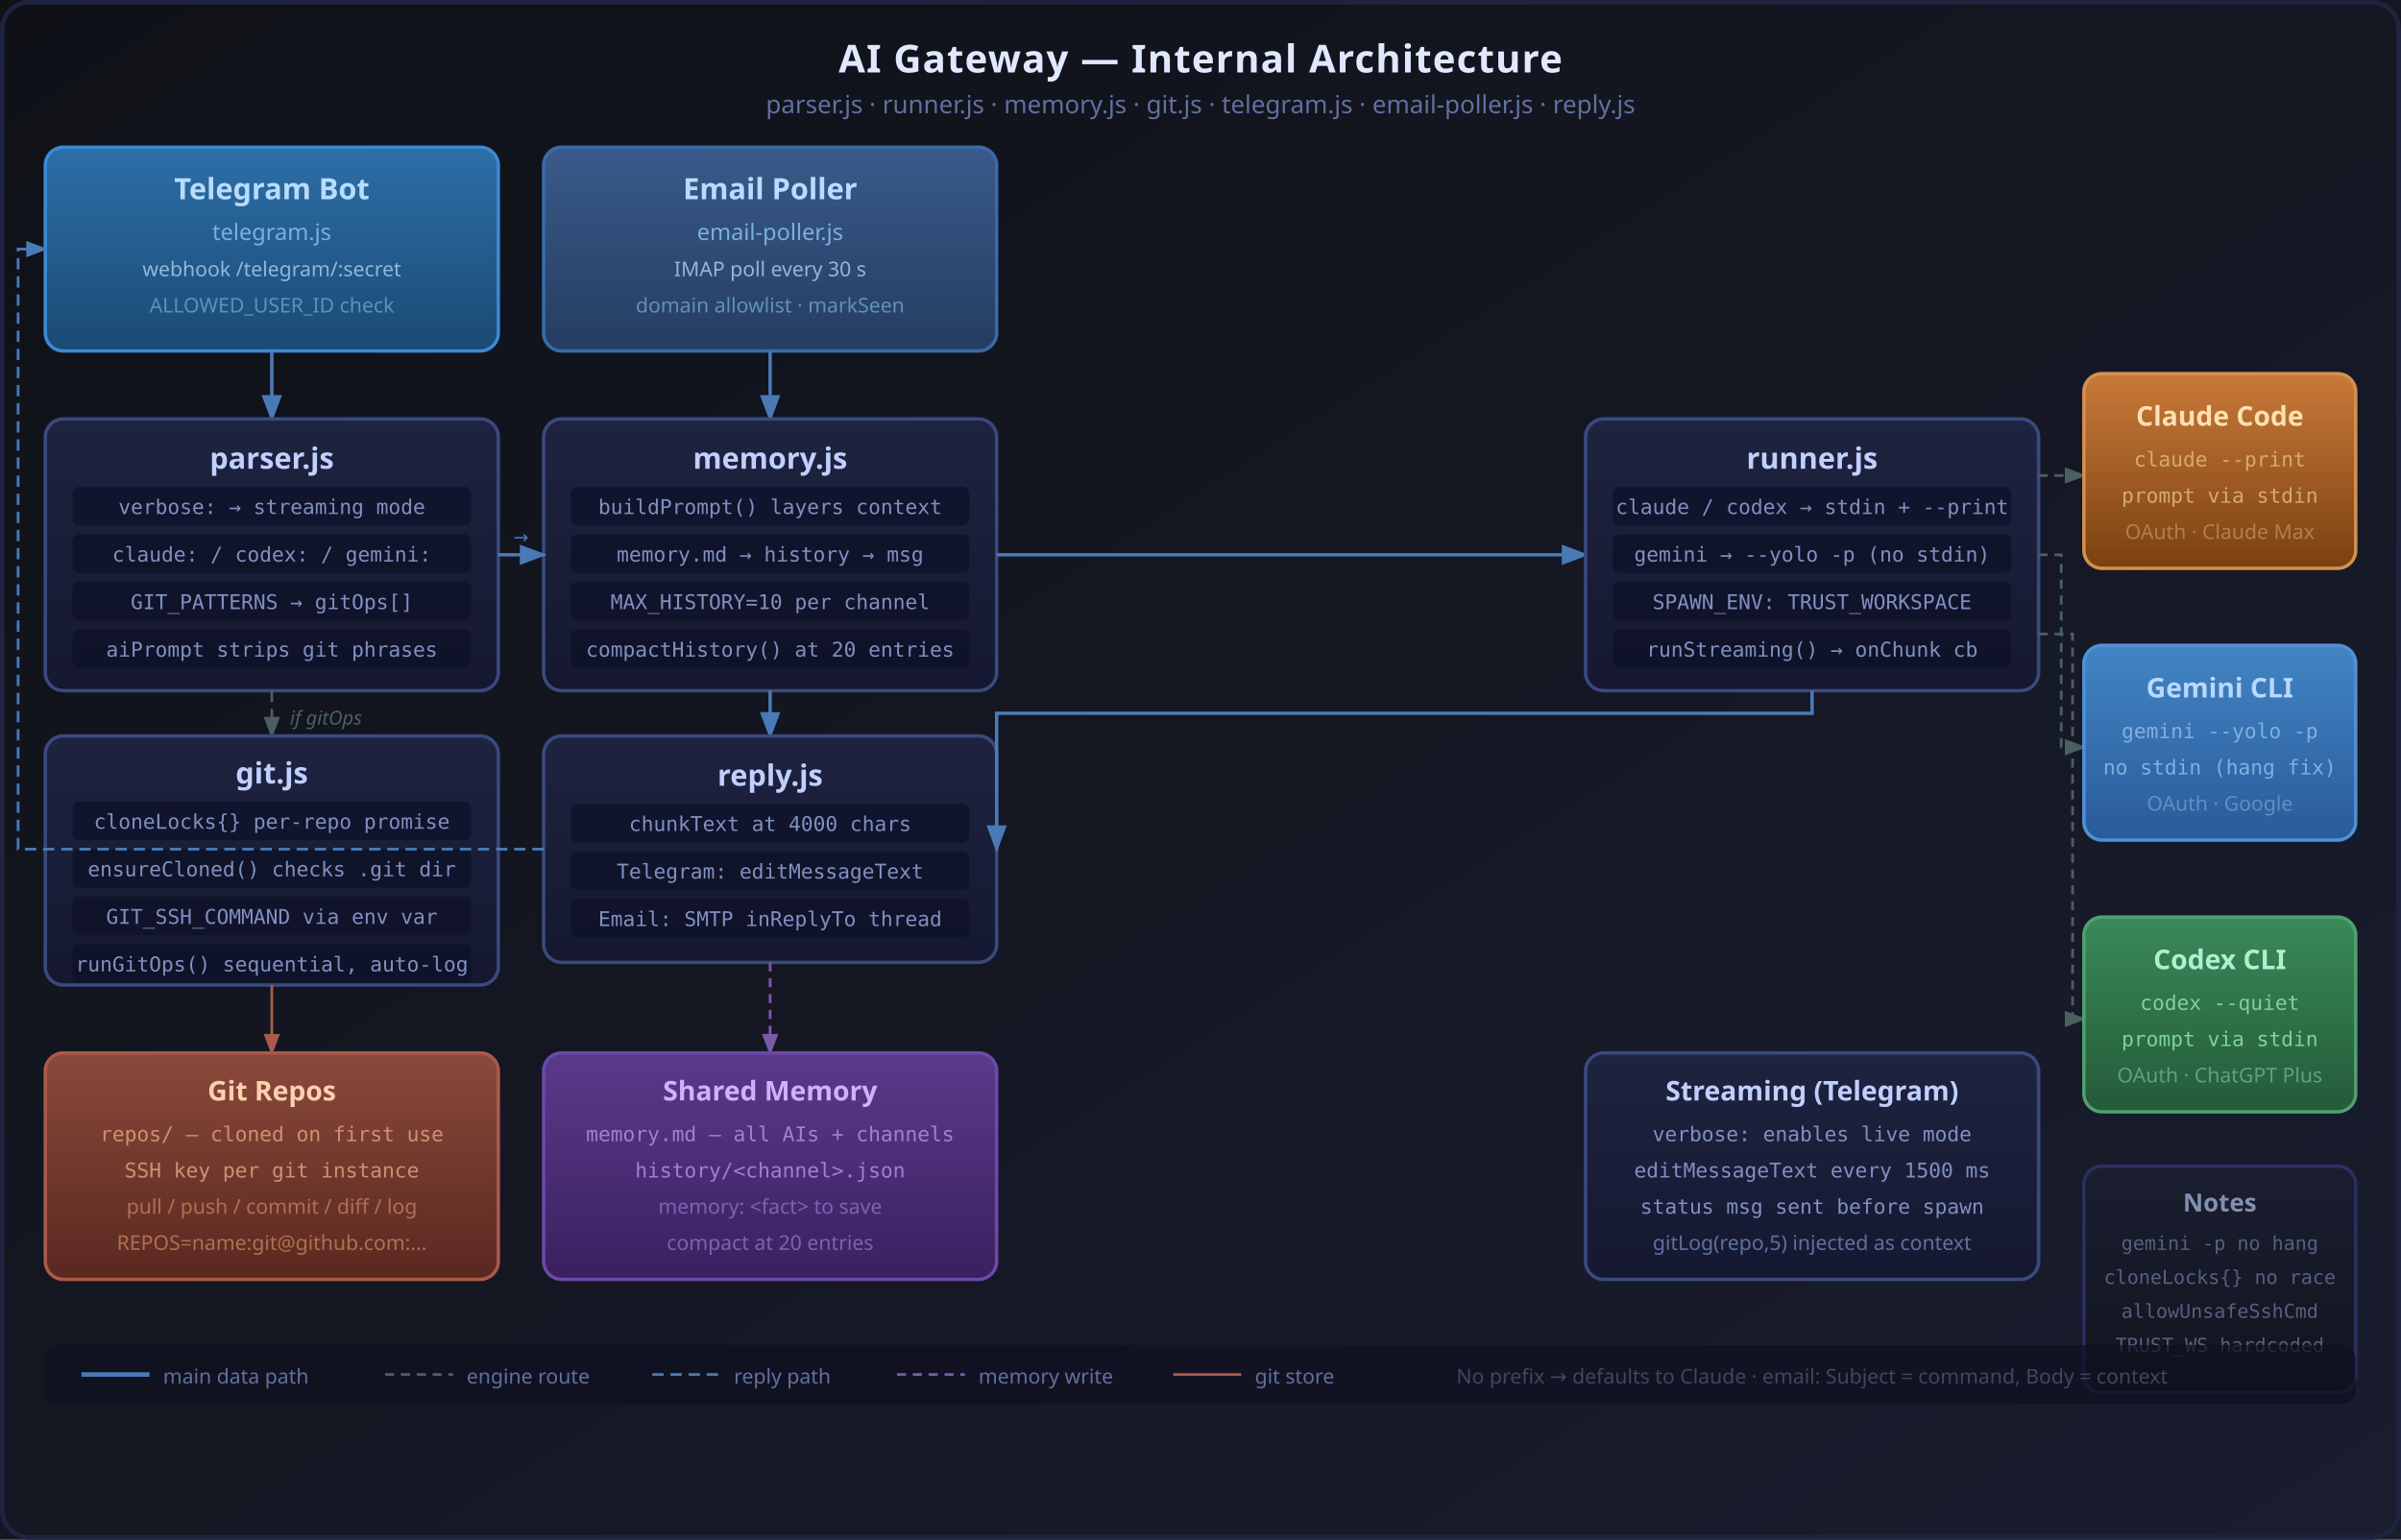
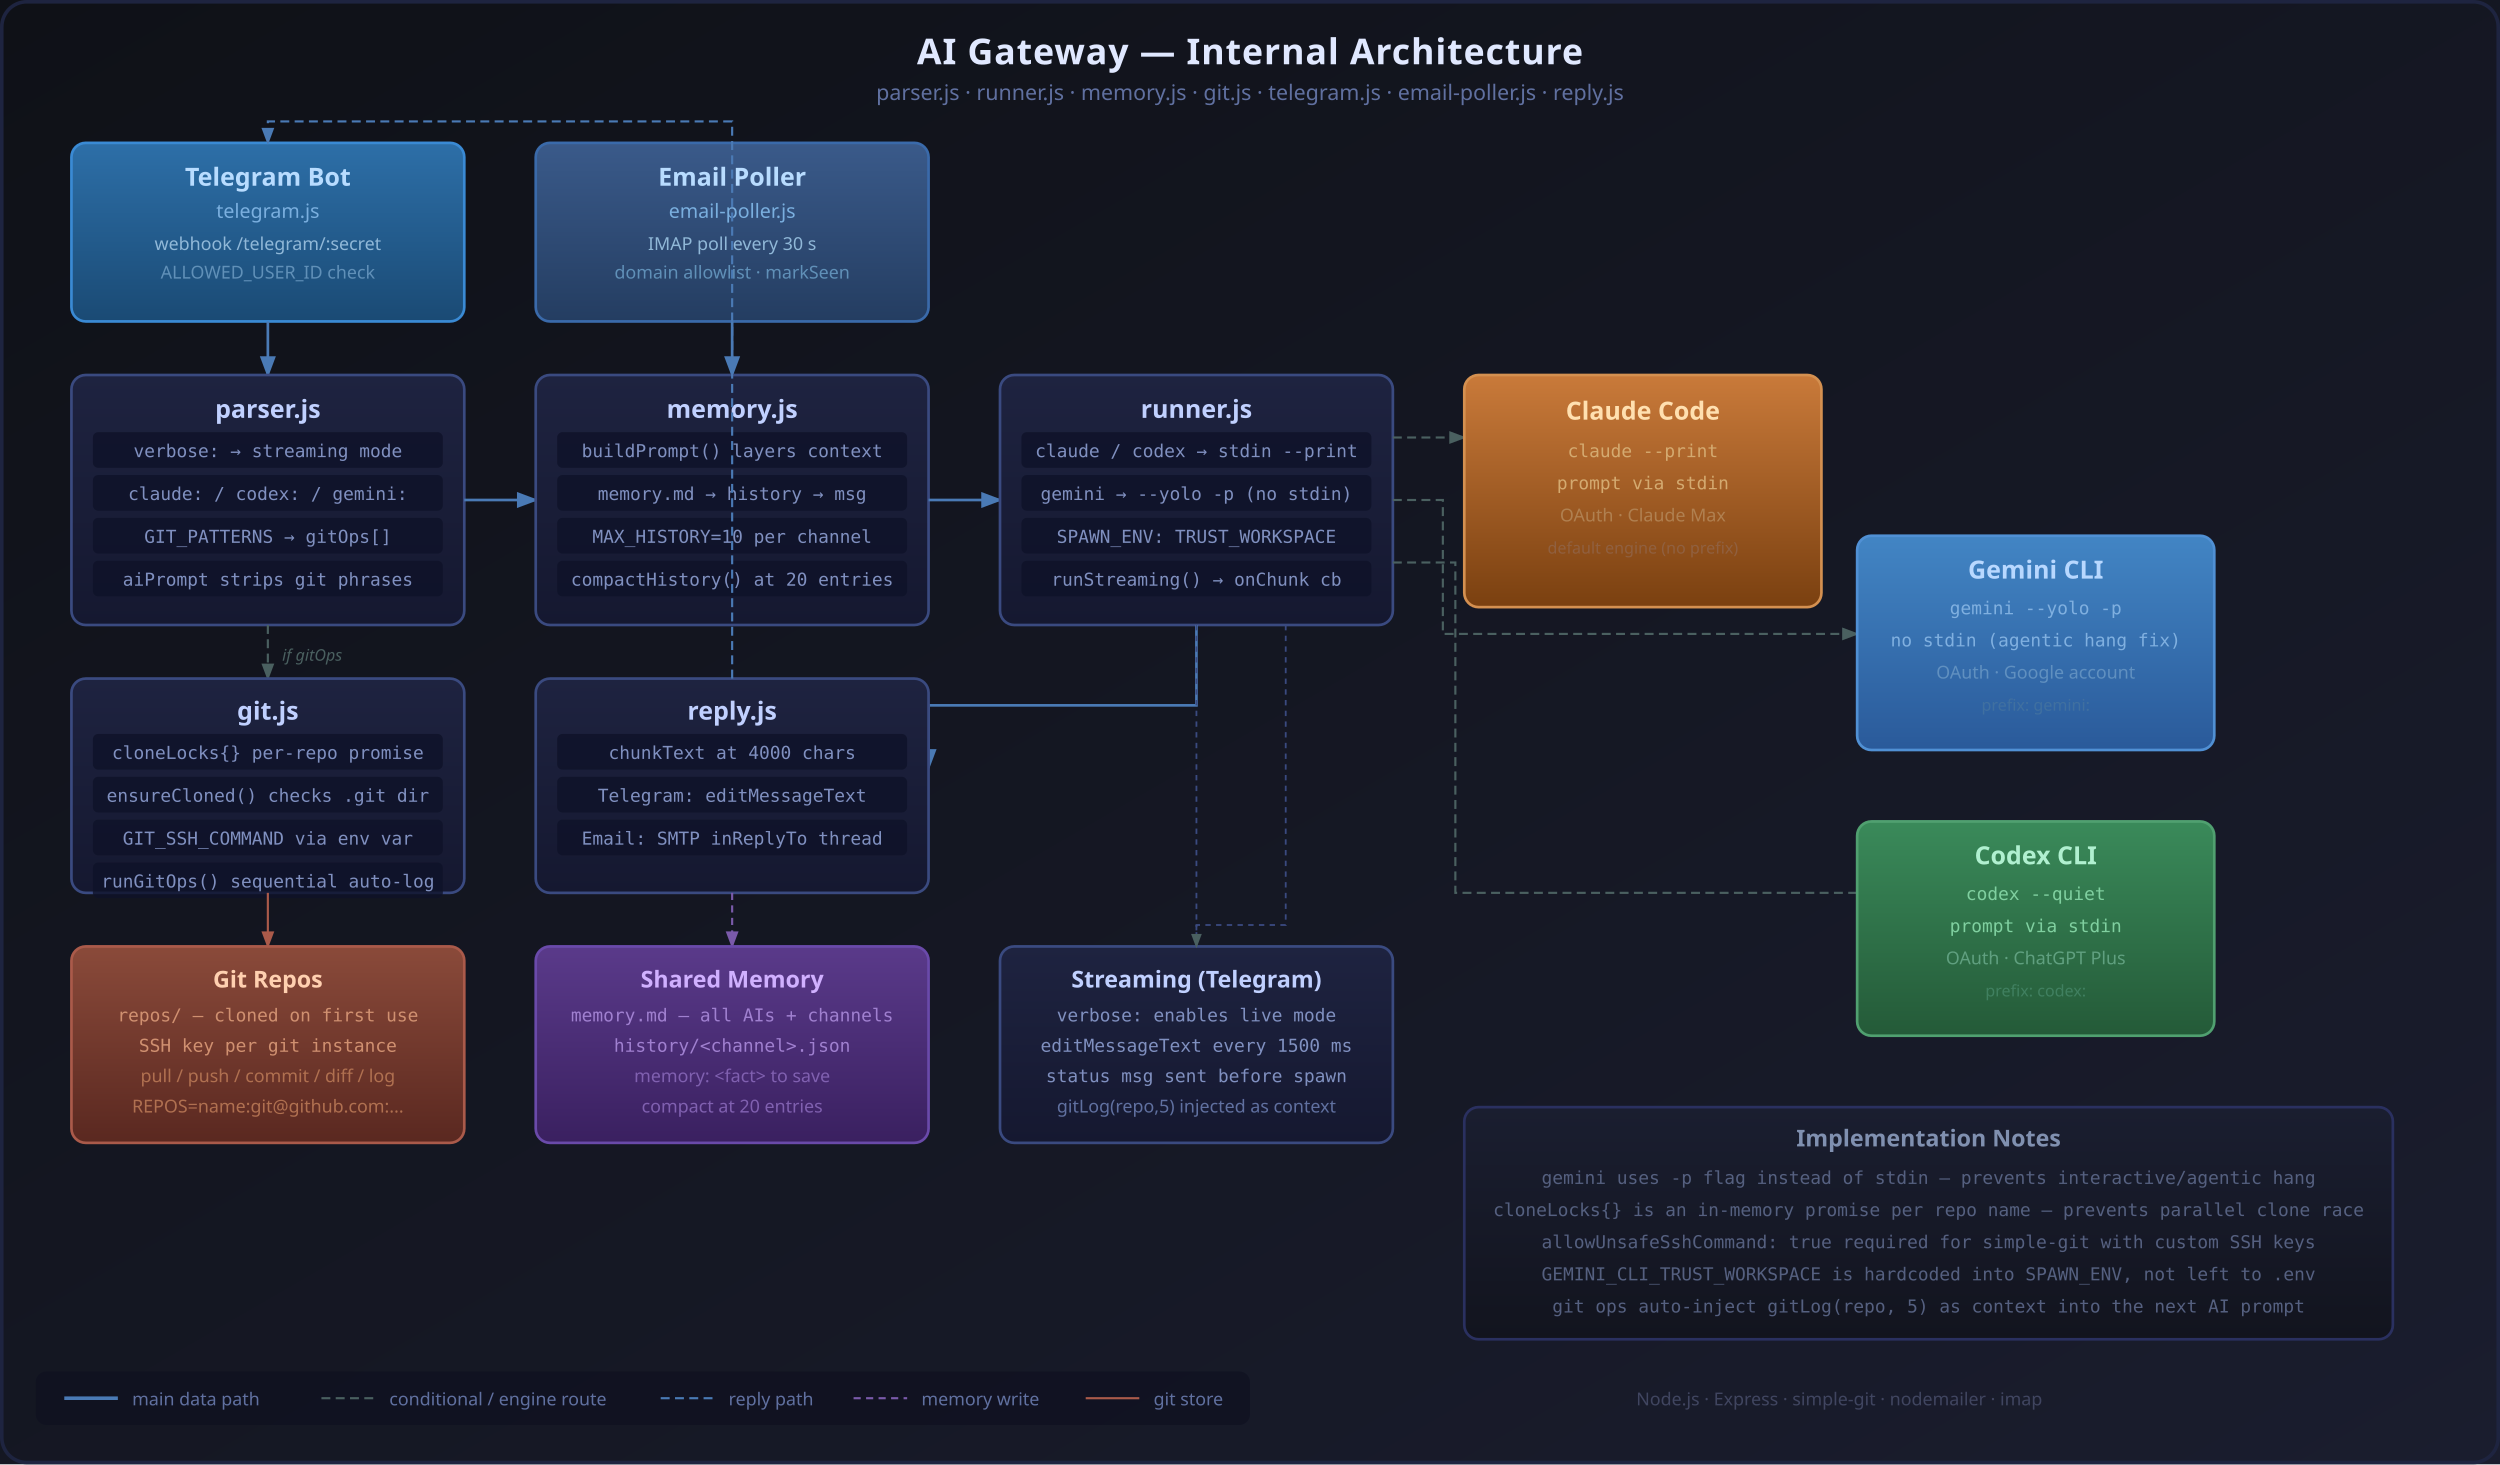
- <svg xmlns="http://www.w3.org/2000/svg" width="1060" height="680" viewBox="0 0 1060 680" font-family="'Segoe UI', system-ui, sans-serif">
+ <svg xmlns="http://www.w3.org/2000/svg" width="1400" height="820" viewBox="0 0 1400 820" font-family="'Segoe UI', system-ui, sans-serif">
  <defs>
    <linearGradient id="bgG" x1="0%" y1="0%" x2="100%" y2="100%">
      <stop offset="0%" stop-color="#0f1117" />
      <stop offset="100%" stop-color="#1a1d2e" />
    </linearGradient>
    <linearGradient id="teleG" x1="0%" y1="0%" x2="0%" y2="100%">
      <stop offset="0%" stop-color="#2d6fa8" />
      <stop offset="100%" stop-color="#1a4a74" />
    </linearGradient>
    <linearGradient id="emailG" x1="0%" y1="0%" x2="0%" y2="100%">
      <stop offset="0%" stop-color="#3a5a8a" />
      <stop offset="100%" stop-color="#243d61" />
    </linearGradient>
    <linearGradient id="coreG" x1="0%" y1="0%" x2="0%" y2="100%">
      <stop offset="0%" stop-color="#1e2340" />
      <stop offset="100%" stop-color="#151830" />
    </linearGradient>
    <linearGradient id="claudeG" x1="0%" y1="0%" x2="0%" y2="100%">
      <stop offset="0%" stop-color="#c97a3a" />
      <stop offset="100%" stop-color="#7a4010" />
    </linearGradient>
    <linearGradient id="geminiG" x1="0%" y1="0%" x2="0%" y2="100%">
      <stop offset="0%" stop-color="#4285c4" />
      <stop offset="100%" stop-color="#2a5a9a" />
    </linearGradient>
    <linearGradient id="codexG" x1="0%" y1="0%" x2="0%" y2="100%">
      <stop offset="0%" stop-color="#3a8a5a" />
      <stop offset="100%" stop-color="#245a38" />
    </linearGradient>
    <linearGradient id="memG" x1="0%" y1="0%" x2="0%" y2="100%">
      <stop offset="0%" stop-color="#5a3a8a" />
      <stop offset="100%" stop-color="#3a2060" />
    </linearGradient>
    <linearGradient id="gitG" x1="0%" y1="0%" x2="0%" y2="100%">
      <stop offset="0%" stop-color="#8a4a3a" />
      <stop offset="100%" stop-color="#5a2820" />
    </linearGradient>
    <linearGradient id="noteG" x1="0%" y1="0%" x2="0%" y2="100%">
      <stop offset="0%" stop-color="#1a1e30" />
      <stop offset="100%" stop-color="#12141e" />
    </linearGradient>
    <marker id="ab" markerWidth="8" markerHeight="8" refX="7" refY="3" orient="auto">
      <path d="M0,0 L0,6 L8,3 z" fill="#4a7ab5" />
    </marker>
    <marker id="ag" markerWidth="8" markerHeight="8" refX="7" refY="3" orient="auto">
      <path d="M0,0 L0,6 L8,3 z" fill="#4a6060" />
    </marker>
    <marker id="apur" markerWidth="8" markerHeight="8" refX="7" refY="3" orient="auto">
      <path d="M0,0 L0,6 L8,3 z" fill="#7a5aaa" />
    </marker>
    <marker id="ared" markerWidth="8" markerHeight="8" refX="7" refY="3" orient="auto">
      <path d="M0,0 L0,6 L8,3 z" fill="#aa5a4a" />
    </marker>
  </defs>
-   <rect width="1060" height="680" fill="url(#bgG)" />
-   <rect x="1" y="1" width="1058" height="678" rx="12" fill="none" stroke="#1e2440" stroke-width="2" />
-   <text x="530" y="32" text-anchor="middle" font-size="17" font-weight="700" fill="#e0e8ff" letter-spacing="0.5">AI Gateway — Internal Architecture</text>
-   <text x="530" y="50" text-anchor="middle" font-size="11" fill="#6070a0">parser.js · runner.js · memory.js · git.js · telegram.js · email-poller.js · reply.js</text>
-   <rect x="20" y="65" width="200" height="90" rx="8" fill="url(#teleG)" stroke="#3a8ad4" stroke-width="1.5" />
-   <text x="120" y="88" text-anchor="middle" font-size="13" font-weight="700" fill="#b8dcff">Telegram Bot</text>
-   <text x="120" y="106" text-anchor="middle" font-size="10" fill="#7aafdf">telegram.js</text>
-   <text x="120" y="122" text-anchor="middle" font-size="9" fill="#90b8d8">webhook /telegram/:secret</text>
-   <text x="120" y="138" text-anchor="middle" font-size="9" fill="#6090b8">ALLOWED_USER_ID check</text>
-   <line x1="120" y1="155" x2="120" y2="185" stroke="#4a7ab5" stroke-width="1.5" marker-end="url(#ab)" />
-   <rect x="20" y="185" width="200" height="120" rx="8" fill="url(#coreG)" stroke="#3a4a80" stroke-width="1.5" />
-   <text x="120" y="207" text-anchor="middle" font-size="13" font-weight="700" fill="#c0d0ff">parser.js</text>
-   <rect x="32" y="215" width="176" height="17" rx="3" fill="#0e1228" opacity="0.8" />
-   <text x="120" y="227" text-anchor="middle" font-size="9" fill="#8090c0" font-family="monospace">verbose: → streaming mode</text>
-   <rect x="32" y="236" width="176" height="17" rx="3" fill="#0e1228" opacity="0.8" />
-   <text x="120" y="248" text-anchor="middle" font-size="9" fill="#8090c0" font-family="monospace">claude: / codex: / gemini:</text>
-   <rect x="32" y="257" width="176" height="17" rx="3" fill="#0e1228" opacity="0.8" />
-   <text x="120" y="269" text-anchor="middle" font-size="9" fill="#8090c0" font-family="monospace">GIT_PATTERNS → gitOps[]</text>
-   <rect x="32" y="278" width="176" height="17" rx="3" fill="#0e1228" opacity="0.8" />
-   <text x="120" y="290" text-anchor="middle" font-size="9" fill="#8090c0" font-family="monospace">aiPrompt strips git phrases</text>
-   <line x1="120" y1="305" x2="120" y2="325" stroke="#4a6060" stroke-width="1.2" stroke-dasharray="5,3" marker-end="url(#ag)" />
-   <text x="128" y="320" font-size="8.5" fill="#4a6060" font-style="italic">if gitOps</text>
-   <rect x="20" y="325" width="200" height="110" rx="8" fill="url(#coreG)" stroke="#3a4a80" stroke-width="1.5" />
-   <text x="120" y="346" text-anchor="middle" font-size="13" font-weight="700" fill="#c0d0ff">git.js</text>
-   <rect x="32" y="354" width="176" height="17" rx="3" fill="#0e1228" opacity="0.8" />
-   <text x="120" y="366" text-anchor="middle" font-size="9" fill="#8090c0" font-family="monospace">cloneLocks{} per-repo promise</text>
-   <rect x="32" y="375" width="176" height="17" rx="3" fill="#0e1228" opacity="0.8" />
-   <text x="120" y="387" text-anchor="middle" font-size="9" fill="#8090c0" font-family="monospace">ensureCloned() checks .git dir</text>
-   <rect x="32" y="396" width="176" height="17" rx="3" fill="#0e1228" opacity="0.8" />
-   <text x="120" y="408" text-anchor="middle" font-size="9" fill="#8090c0" font-family="monospace">GIT_SSH_COMMAND via env var</text>
-   <rect x="32" y="417" width="176" height="17" rx="3" fill="#0e1228" opacity="0.8" />
-   <text x="120" y="429" text-anchor="middle" font-size="9" fill="#8090c0" font-family="monospace">runGitOps() sequential, auto-log</text>
-   <line x1="120" y1="435" x2="120" y2="465" stroke="#aa5a4a" stroke-width="1.2" marker-end="url(#ared)" />
-   <rect x="20" y="465" width="200" height="100" rx="8" fill="url(#gitG)" stroke="#aa5a4a" stroke-width="1.5" />
-   <text x="120" y="486" text-anchor="middle" font-size="12" font-weight="700" fill="#ffd0b0">Git Repos</text>
-   <text x="120" y="504" text-anchor="middle" font-size="9" fill="#d09070" font-family="monospace">repos/ — cloned on first use</text>
-   <text x="120" y="520" text-anchor="middle" font-size="9" fill="#d09070" font-family="monospace">SSH key per git instance</text>
-   <text x="120" y="536" text-anchor="middle" font-size="9" fill="#b07050">pull / push / commit / diff / log</text>
-   <text x="120" y="552" text-anchor="middle" font-size="9" fill="#b07050">REPOS=name:git@github.com:...</text>
-   <rect x="240" y="65" width="200" height="90" rx="8" fill="url(#emailG)" stroke="#3a6aaa" stroke-width="1.5" />
-   <text x="340" y="88" text-anchor="middle" font-size="13" font-weight="700" fill="#b8dcff">Email Poller</text>
-   <text x="340" y="106" text-anchor="middle" font-size="10" fill="#7aafdf">email-poller.js</text>
-   <text x="340" y="122" text-anchor="middle" font-size="9" fill="#90b8d8">IMAP poll every 30 s</text>
-   <text x="340" y="138" text-anchor="middle" font-size="9" fill="#6090b8">domain allowlist · markSeen</text>
-   <line x1="340" y1="155" x2="340" y2="185" stroke="#4a7ab5" stroke-width="1.5" marker-end="url(#ab)" />
-   <rect x="240" y="185" width="200" height="120" rx="8" fill="url(#coreG)" stroke="#3a4a80" stroke-width="1.5" />
-   <text x="340" y="207" text-anchor="middle" font-size="13" font-weight="700" fill="#c0d0ff">memory.js</text>
-   <rect x="252" y="215" width="176" height="17" rx="3" fill="#0e1228" opacity="0.8" />
-   <text x="340" y="227" text-anchor="middle" font-size="9" fill="#8090c0" font-family="monospace">buildPrompt() layers context</text>
-   <rect x="252" y="236" width="176" height="17" rx="3" fill="#0e1228" opacity="0.8" />
-   <text x="340" y="248" text-anchor="middle" font-size="9" fill="#8090c0" font-family="monospace">memory.md → history → msg</text>
-   <rect x="252" y="257" width="176" height="17" rx="3" fill="#0e1228" opacity="0.8" />
-   <text x="340" y="269" text-anchor="middle" font-size="9" fill="#8090c0" font-family="monospace">MAX_HISTORY=10 per channel</text>
-   <rect x="252" y="278" width="176" height="17" rx="3" fill="#0e1228" opacity="0.8" />
-   <text x="340" y="290" text-anchor="middle" font-size="9" fill="#8090c0" font-family="monospace">compactHistory() at 20 entries</text>
-   <line x1="340" y1="305" x2="340" y2="325" stroke="#4a7ab5" stroke-width="1.5" marker-end="url(#ab)" />
-   <rect x="240" y="325" width="200" height="100" rx="8" fill="url(#coreG)" stroke="#3a4a80" stroke-width="1.5" />
-   <text x="340" y="347" text-anchor="middle" font-size="13" font-weight="700" fill="#c0d0ff">reply.js</text>
-   <rect x="252" y="355" width="176" height="17" rx="3" fill="#0e1228" opacity="0.8" />
-   <text x="340" y="367" text-anchor="middle" font-size="9" fill="#8090c0" font-family="monospace">chunkText at 4000 chars</text>
-   <rect x="252" y="376" width="176" height="17" rx="3" fill="#0e1228" opacity="0.8" />
-   <text x="340" y="388" text-anchor="middle" font-size="9" fill="#8090c0" font-family="monospace">Telegram: editMessageText</text>
-   <rect x="252" y="397" width="176" height="17" rx="3" fill="#0e1228" opacity="0.8" />
-   <text x="340" y="409" text-anchor="middle" font-size="9" fill="#8090c0" font-family="monospace">Email: SMTP inReplyTo thread</text>
-   <line x1="340" y1="425" x2="340" y2="465" stroke="#7a5aaa" stroke-width="1.2" stroke-dasharray="4,3" marker-end="url(#apur)" />
-   <rect x="240" y="465" width="200" height="100" rx="8" fill="url(#memG)" stroke="#6a4aaa" stroke-width="1.5" />
-   <text x="340" y="486" text-anchor="middle" font-size="12" font-weight="700" fill="#d0b0ff">Shared Memory</text>
-   <text x="340" y="504" text-anchor="middle" font-size="9" fill="#a080d0" font-family="monospace">memory.md — all AIs + channels</text>
-   <text x="340" y="520" text-anchor="middle" font-size="9" fill="#a080d0" font-family="monospace">history/&lt;channel&gt;.json</text>
-   <text x="340" y="536" text-anchor="middle" font-size="9" fill="#8060b0">memory: &lt;fact&gt; to save</text>
-   <text x="340" y="552" text-anchor="middle" font-size="9" fill="#8060b0">compact at 20 entries</text>
-   <line x1="220" y1="245" x2="240" y2="245" stroke="#4a7ab5" stroke-width="1.5" marker-end="url(#ab)" />
-   <text x="230" y="240" text-anchor="middle" font-size="8" fill="#4a7ab5">→</text>
-   <line x1="440" y1="245" x2="700" y2="245" stroke="#4a7ab5" stroke-width="1.5" marker-end="url(#ab)" />
-   <rect x="700" y="185" width="200" height="120" rx="8" fill="url(#coreG)" stroke="#3a4a80" stroke-width="1.5" />
-   <text x="800" y="207" text-anchor="middle" font-size="13" font-weight="700" fill="#c0d0ff">runner.js</text>
-   <rect x="712" y="215" width="176" height="17" rx="3" fill="#0e1228" opacity="0.8" />
-   <text x="800" y="227" text-anchor="middle" font-size="9" fill="#8090c0" font-family="monospace">claude / codex → stdin + --print</text>
-   <rect x="712" y="236" width="176" height="17" rx="3" fill="#0e1228" opacity="0.8" />
-   <text x="800" y="248" text-anchor="middle" font-size="9" fill="#8090c0" font-family="monospace">gemini → --yolo -p (no stdin)</text>
-   <rect x="712" y="257" width="176" height="17" rx="3" fill="#0e1228" opacity="0.8" />
-   <text x="800" y="269" text-anchor="middle" font-size="9" fill="#8090c0" font-family="monospace">SPAWN_ENV: TRUST_WORKSPACE</text>
-   <rect x="712" y="278" width="176" height="17" rx="3" fill="#0e1228" opacity="0.8" />
-   <text x="800" y="290" text-anchor="middle" font-size="9" fill="#8090c0" font-family="monospace">runStreaming() → onChunk cb</text>
-   <line x1="900" y1="210" x2="920" y2="210" stroke="#4a6060" stroke-width="1.2" stroke-dasharray="4,3" marker-end="url(#ag)" />
-   <polyline points="900,245 910,245 910,330 920,330" fill="none" stroke="#4a6060" stroke-width="1.2" stroke-dasharray="4,3" marker-end="url(#ag)" />
-   <polyline points="900,280 915,280 915,450 920,450" fill="none" stroke="#4a6060" stroke-width="1.2" stroke-dasharray="4,3" marker-end="url(#ag)" />
-   <polyline points="800,305 800,315 440,315 440,375" fill="none" stroke="#4a7ab5" stroke-width="1.5" marker-end="url(#ab)" />
-   <rect x="700" y="465" width="200" height="100" rx="8" fill="url(#coreG)" stroke="#3a4a80" stroke-width="1.5" />
-   <text x="800" y="486" text-anchor="middle" font-size="12" font-weight="700" fill="#c0d0ff">Streaming (Telegram)</text>
-   <text x="800" y="504" text-anchor="middle" font-size="9" fill="#8090c0" font-family="monospace">verbose: enables live mode</text>
-   <text x="800" y="520" text-anchor="middle" font-size="9" fill="#8090c0" font-family="monospace">editMessageText every 1500 ms</text>
-   <text x="800" y="536" text-anchor="middle" font-size="9" fill="#8090c0" font-family="monospace">status msg sent before spawn</text>
-   <text x="800" y="552" text-anchor="middle" font-size="9" fill="#6070a0">gitLog(repo,5) injected as context</text>
-   <rect x="920" y="165" width="120" height="86" rx="8" fill="url(#claudeG)" stroke="#d49050" stroke-width="1.5" />
-   <text x="980" y="188" text-anchor="middle" font-size="12" font-weight="700" fill="#ffe0b0">Claude Code</text>
-   <text x="980" y="206" text-anchor="middle" font-size="9" fill="#d4aa70" font-family="monospace">claude --print</text>
-   <text x="980" y="222" text-anchor="middle" font-size="9" fill="#d4aa70" font-family="monospace">prompt via stdin</text>
-   <text x="980" y="238" text-anchor="middle" font-size="9" fill="#b08050">OAuth · Claude Max</text>
-   <rect x="920" y="285" width="120" height="86" rx="8" fill="url(#geminiG)" stroke="#5090d4" stroke-width="1.5" />
-   <text x="980" y="308" text-anchor="middle" font-size="12" font-weight="700" fill="#b8d8ff">Gemini CLI</text>
-   <text x="980" y="326" text-anchor="middle" font-size="9" fill="#80b0e0" font-family="monospace">gemini --yolo -p</text>
-   <text x="980" y="342" text-anchor="middle" font-size="9" fill="#80b0e0" font-family="monospace">no stdin (hang fix)</text>
-   <text x="980" y="358" text-anchor="middle" font-size="9" fill="#6090c0">OAuth · Google</text>
-   <rect x="920" y="405" width="120" height="86" rx="8" fill="url(#codexG)" stroke="#50a070" stroke-width="1.5" />
-   <text x="980" y="428" text-anchor="middle" font-size="12" font-weight="700" fill="#b0f0d0">Codex CLI</text>
-   <text x="980" y="446" text-anchor="middle" font-size="9" fill="#80d0a0" font-family="monospace">codex --quiet</text>
-   <text x="980" y="462" text-anchor="middle" font-size="9" fill="#80d0a0" font-family="monospace">prompt via stdin</text>
-   <text x="980" y="478" text-anchor="middle" font-size="9" fill="#60a080">OAuth · ChatGPT Plus</text>
-   <rect x="920" y="515" width="120" height="100" rx="8" fill="url(#noteG)" stroke="#2a3060" stroke-width="1.5" />
-   <text x="980" y="535" text-anchor="middle" font-size="11" font-weight="700" fill="#8090b0">Notes</text>
-   <text x="980" y="552" text-anchor="middle" font-size="8.5" fill="#556080" font-family="monospace">gemini -p no hang</text>
-   <text x="980" y="567" text-anchor="middle" font-size="8.5" fill="#556080" font-family="monospace">cloneLocks{} no race</text>
-   <text x="980" y="582" text-anchor="middle" font-size="8.5" fill="#556080" font-family="monospace">allowUnsafeSshCmd</text>
-   <text x="980" y="597" text-anchor="middle" font-size="8.5" fill="#556080" font-family="monospace">TRUST_WS hardcoded</text>
-   <polyline points="240,375 8,375 8,110 20,110" fill="none" stroke="#4a7ab5" stroke-width="1.2" stroke-dasharray="5,3" marker-end="url(#ab)" />
-   <rect x="20" y="594" width="1020" height="26" rx="6" fill="#0e1020" opacity="0.7" />
-   <line x1="36" y1="607" x2="66" y2="607" stroke="#4a7ab5" stroke-width="2" />
-   <text x="72" y="611" font-size="9" fill="#6070a0">main data path</text>
-   <line x1="170" y1="607" x2="200" y2="607" stroke="#4a6060" stroke-width="1.2" stroke-dasharray="4,3" />
-   <text x="206" y="611" font-size="9" fill="#6070a0">engine route</text>
-   <line x1="288" y1="607" x2="318" y2="607" stroke="#4a7ab5" stroke-width="1.2" stroke-dasharray="5,3" />
-   <text x="324" y="611" font-size="9" fill="#6070a0">reply path</text>
-   <line x1="396" y1="607" x2="426" y2="607" stroke="#7a5aaa" stroke-width="1.2" stroke-dasharray="4,3" />
-   <text x="432" y="611" font-size="9" fill="#6070a0">memory write</text>
-   <line x1="518" y1="607" x2="548" y2="607" stroke="#aa5a4a" stroke-width="1.2" />
-   <text x="554" y="611" font-size="9" fill="#6070a0">git store</text>
-   <text x="800" y="611" text-anchor="middle" font-size="9" fill="#404560">No prefix → defaults to Claude · email: Subject = command, Body = context</text>
+   <rect width="1400" height="820" fill="url(#bgG)" />
+   <rect x="1" y="1" width="1398" height="818" rx="14" fill="none" stroke="#1e2440" stroke-width="2" />
+   <text x="700" y="36" text-anchor="middle" font-size="20" font-weight="700" fill="#e0e8ff" letter-spacing="0.5">AI Gateway — Internal Architecture</text>
+   <text x="700" y="56" text-anchor="middle" font-size="12" fill="#6070a0">parser.js · runner.js · memory.js · git.js · telegram.js · email-poller.js · reply.js</text>
+   <rect x="40" y="80" width="220" height="100" rx="8" fill="url(#teleG)" stroke="#3a8ad4" stroke-width="1.5" />
+   <text x="150" y="104" text-anchor="middle" font-size="14" font-weight="700" fill="#b8dcff">Telegram Bot</text>
+   <text x="150" y="122" text-anchor="middle" font-size="11" fill="#7aafdf">telegram.js</text>
+   <text x="150" y="140" text-anchor="middle" font-size="10" fill="#90b8d8">webhook /telegram/:secret</text>
+   <text x="150" y="156" text-anchor="middle" font-size="10" fill="#6090b8">ALLOWED_USER_ID check</text>
+   <rect x="300" y="80" width="220" height="100" rx="8" fill="url(#emailG)" stroke="#3a6aaa" stroke-width="1.5" />
+   <text x="410" y="104" text-anchor="middle" font-size="14" font-weight="700" fill="#b8dcff">Email Poller</text>
+   <text x="410" y="122" text-anchor="middle" font-size="11" fill="#7aafdf">email-poller.js</text>
+   <text x="410" y="140" text-anchor="middle" font-size="10" fill="#90b8d8">IMAP poll every 30 s</text>
+   <text x="410" y="156" text-anchor="middle" font-size="10" fill="#6090b8">domain allowlist · markSeen</text>
+   <line x1="150" y1="180" x2="150" y2="210" stroke="#4a7ab5" stroke-width="1.5" marker-end="url(#ab)" />
+   <line x1="410" y1="180" x2="410" y2="210" stroke="#4a7ab5" stroke-width="1.5" marker-end="url(#ab)" />
+   <rect x="40" y="210" width="220" height="140" rx="8" fill="url(#coreG)" stroke="#3a4a80" stroke-width="1.5" />
+   <text x="150" y="234" text-anchor="middle" font-size="14" font-weight="700" fill="#c0d0ff">parser.js</text>
+   <rect x="52" y="242" width="196" height="20" rx="3" fill="#0e1228" opacity="0.8" />
+   <text x="150" y="256" text-anchor="middle" font-size="10" fill="#8090c0" font-family="monospace">verbose: → streaming mode</text>
+   <rect x="52" y="266" width="196" height="20" rx="3" fill="#0e1228" opacity="0.8" />
+   <text x="150" y="280" text-anchor="middle" font-size="10" fill="#8090c0" font-family="monospace">claude: / codex: / gemini:</text>
+   <rect x="52" y="290" width="196" height="20" rx="3" fill="#0e1228" opacity="0.8" />
+   <text x="150" y="304" text-anchor="middle" font-size="10" fill="#8090c0" font-family="monospace">GIT_PATTERNS → gitOps[]</text>
+   <rect x="52" y="314" width="196" height="20" rx="3" fill="#0e1228" opacity="0.8" />
+   <text x="150" y="328" text-anchor="middle" font-size="10" fill="#8090c0" font-family="monospace">aiPrompt strips git phrases</text>
+   <line x1="260" y1="280" x2="300" y2="280" stroke="#4a7ab5" stroke-width="1.5" marker-end="url(#ab)" />
+   <rect x="300" y="210" width="220" height="140" rx="8" fill="url(#coreG)" stroke="#3a4a80" stroke-width="1.5" />
+   <text x="410" y="234" text-anchor="middle" font-size="14" font-weight="700" fill="#c0d0ff">memory.js</text>
+   <rect x="312" y="242" width="196" height="20" rx="3" fill="#0e1228" opacity="0.8" />
+   <text x="410" y="256" text-anchor="middle" font-size="10" fill="#8090c0" font-family="monospace">buildPrompt() layers context</text>
+   <rect x="312" y="266" width="196" height="20" rx="3" fill="#0e1228" opacity="0.8" />
+   <text x="410" y="280" text-anchor="middle" font-size="10" fill="#8090c0" font-family="monospace">memory.md → history → msg</text>
+   <rect x="312" y="290" width="196" height="20" rx="3" fill="#0e1228" opacity="0.8" />
+   <text x="410" y="304" text-anchor="middle" font-size="10" fill="#8090c0" font-family="monospace">MAX_HISTORY=10 per channel</text>
+   <rect x="312" y="314" width="196" height="20" rx="3" fill="#0e1228" opacity="0.8" />
+   <text x="410" y="328" text-anchor="middle" font-size="10" fill="#8090c0" font-family="monospace">compactHistory() at 20 entries</text>
+   <line x1="520" y1="280" x2="560" y2="280" stroke="#4a7ab5" stroke-width="1.5" marker-end="url(#ab)" />
+   <rect x="560" y="210" width="220" height="140" rx="8" fill="url(#coreG)" stroke="#3a4a80" stroke-width="1.5" />
+   <text x="670" y="234" text-anchor="middle" font-size="14" font-weight="700" fill="#c0d0ff">runner.js</text>
+   <rect x="572" y="242" width="196" height="20" rx="3" fill="#0e1228" opacity="0.8" />
+   <text x="670" y="256" text-anchor="middle" font-size="10" fill="#8090c0" font-family="monospace">claude / codex → stdin --print</text>
+   <rect x="572" y="266" width="196" height="20" rx="3" fill="#0e1228" opacity="0.8" />
+   <text x="670" y="280" text-anchor="middle" font-size="10" fill="#8090c0" font-family="monospace">gemini → --yolo -p (no stdin)</text>
+   <rect x="572" y="290" width="196" height="20" rx="3" fill="#0e1228" opacity="0.8" />
+   <text x="670" y="304" text-anchor="middle" font-size="10" fill="#8090c0" font-family="monospace">SPAWN_ENV: TRUST_WORKSPACE</text>
+   <rect x="572" y="314" width="196" height="20" rx="3" fill="#0e1228" opacity="0.8" />
+   <text x="670" y="328" text-anchor="middle" font-size="10" fill="#8090c0" font-family="monospace">runStreaming() → onChunk cb</text>
+   <line x1="780" y1="245" x2="820" y2="245" stroke="#4a6060" stroke-width="1.2" stroke-dasharray="5,3" marker-end="url(#ag)" />
+   <polyline points="780,280 808,280 808,355 1040,355" fill="none" stroke="#4a6060" stroke-width="1.2" stroke-dasharray="5,3" marker-end="url(#ag)" />
+   <polyline points="780,315 815,315 815,500 1220,500" fill="none" stroke="#4a6060" stroke-width="1.2" stroke-dasharray="5,3" marker-end="url(#ag)" />
+   <polyline points="670,350 670,395 520,395 520,430" fill="none" stroke="#4a7ab5" stroke-width="1.5" marker-end="url(#ab)" />
+   <line x1="150" y1="350" x2="150" y2="380" stroke="#4a6060" stroke-width="1.2" stroke-dasharray="5,3" marker-end="url(#ag)" />
+   <text x="158" y="370" font-size="9" fill="#4a6060" font-style="italic">if gitOps</text>
+   <rect x="40" y="380" width="220" height="120" rx="8" fill="url(#coreG)" stroke="#3a4a80" stroke-width="1.5" />
+   <text x="150" y="403" text-anchor="middle" font-size="14" font-weight="700" fill="#c0d0ff">git.js</text>
+   <rect x="52" y="411" width="196" height="20" rx="3" fill="#0e1228" opacity="0.8" />
+   <text x="150" y="425" text-anchor="middle" font-size="10" fill="#8090c0" font-family="monospace">cloneLocks{} per-repo promise</text>
+   <rect x="52" y="435" width="196" height="20" rx="3" fill="#0e1228" opacity="0.8" />
+   <text x="150" y="449" text-anchor="middle" font-size="10" fill="#8090c0" font-family="monospace">ensureCloned() checks .git dir</text>
+   <rect x="52" y="459" width="196" height="20" rx="3" fill="#0e1228" opacity="0.8" />
+   <text x="150" y="473" text-anchor="middle" font-size="10" fill="#8090c0" font-family="monospace">GIT_SSH_COMMAND via env var</text>
+   <rect x="52" y="483" width="196" height="20" rx="3" fill="#0e1228" opacity="0.8" />
+   <text x="150" y="497" text-anchor="middle" font-size="10" fill="#8090c0" font-family="monospace">runGitOps() sequential auto-log</text>
+   <rect x="300" y="380" width="220" height="120" rx="8" fill="url(#coreG)" stroke="#3a4a80" stroke-width="1.5" />
+   <text x="410" y="403" text-anchor="middle" font-size="14" font-weight="700" fill="#c0d0ff">reply.js</text>
+   <rect x="312" y="411" width="196" height="20" rx="3" fill="#0e1228" opacity="0.8" />
+   <text x="410" y="425" text-anchor="middle" font-size="10" fill="#8090c0" font-family="monospace">chunkText at 4000 chars</text>
+   <rect x="312" y="435" width="196" height="20" rx="3" fill="#0e1228" opacity="0.8" />
+   <text x="410" y="449" text-anchor="middle" font-size="10" fill="#8090c0" font-family="monospace">Telegram: editMessageText</text>
+   <rect x="312" y="459" width="196" height="20" rx="3" fill="#0e1228" opacity="0.8" />
+   <text x="410" y="473" text-anchor="middle" font-size="10" fill="#8090c0" font-family="monospace">Email: SMTP inReplyTo thread</text>
+   <polyline points="410,380 410,68 150,68 150,80" fill="none" stroke="#4a7ab5" stroke-width="1.2" stroke-dasharray="5,3" marker-end="url(#ab)" />
+   <line x1="150" y1="500" x2="150" y2="530" stroke="#aa5a4a" stroke-width="1.2" marker-end="url(#ared)" />
+   <line x1="410" y1="500" x2="410" y2="530" stroke="#7a5aaa" stroke-width="1.2" stroke-dasharray="4,3" marker-end="url(#apur)" />
+   <line x1="670" y1="350" x2="670" y2="530" stroke="#3a4a80" stroke-width="1" stroke-dasharray="3,3" />
+   <rect x="40" y="530" width="220" height="110" rx="8" fill="url(#gitG)" stroke="#aa5a4a" stroke-width="1.5" />
+   <text x="150" y="553" text-anchor="middle" font-size="13" font-weight="700" fill="#ffd0b0">Git Repos</text>
+   <text x="150" y="572" text-anchor="middle" font-size="10" fill="#d09070" font-family="monospace">repos/ — cloned on first use</text>
+   <text x="150" y="589" text-anchor="middle" font-size="10" fill="#d09070" font-family="monospace">SSH key per git instance</text>
+   <text x="150" y="606" text-anchor="middle" font-size="10" fill="#b07050">pull / push / commit / diff / log</text>
+   <text x="150" y="623" text-anchor="middle" font-size="10" fill="#b07050">REPOS=name:git@github.com:...</text>
+   <rect x="300" y="530" width="220" height="110" rx="8" fill="url(#memG)" stroke="#6a4aaa" stroke-width="1.5" />
+   <text x="410" y="553" text-anchor="middle" font-size="13" font-weight="700" fill="#d0b0ff">Shared Memory</text>
+   <text x="410" y="572" text-anchor="middle" font-size="10" fill="#a080d0" font-family="monospace">memory.md — all AIs + channels</text>
+   <text x="410" y="589" text-anchor="middle" font-size="10" fill="#a080d0" font-family="monospace">history/&lt;channel&gt;.json</text>
+   <text x="410" y="606" text-anchor="middle" font-size="10" fill="#8060b0">memory: &lt;fact&gt; to save</text>
+   <text x="410" y="623" text-anchor="middle" font-size="10" fill="#8060b0">compact at 20 entries</text>
+   <rect x="560" y="530" width="220" height="110" rx="8" fill="url(#coreG)" stroke="#3a4a80" stroke-width="1.5" />
+   <text x="670" y="553" text-anchor="middle" font-size="13" font-weight="700" fill="#c0d0ff">Streaming (Telegram)</text>
+   <text x="670" y="572" text-anchor="middle" font-size="10" fill="#8090c0" font-family="monospace">verbose: enables live mode</text>
+   <text x="670" y="589" text-anchor="middle" font-size="10" fill="#8090c0" font-family="monospace">editMessageText every 1500 ms</text>
+   <text x="670" y="606" text-anchor="middle" font-size="10" fill="#8090c0" font-family="monospace">status msg sent before spawn</text>
+   <text x="670" y="623" text-anchor="middle" font-size="10" fill="#6070a0">gitLog(repo,5) injected as context</text>
+   <polyline points="720,350 720,518 670,518 670,530" fill="none" stroke="#3a4a80" stroke-width="1" stroke-dasharray="3,3" marker-end="url(#ag)" />
+   <rect x="820" y="210" width="200" height="130" rx="8" fill="url(#claudeG)" stroke="#d49050" stroke-width="1.5" />
+   <text x="920" y="235" text-anchor="middle" font-size="14" font-weight="700" fill="#ffe0b0">Claude Code</text>
+   <text x="920" y="256" text-anchor="middle" font-size="10" fill="#d4aa70" font-family="monospace">claude --print</text>
+   <text x="920" y="274" text-anchor="middle" font-size="10" fill="#d4aa70" font-family="monospace">prompt via stdin</text>
+   <text x="920" y="292" text-anchor="middle" font-size="10" fill="#b08050">OAuth · Claude Max</text>
+   <text x="920" y="310" text-anchor="middle" font-size="9" fill="#906040">default engine (no prefix)</text>
+   <rect x="1040" y="300" width="200" height="120" rx="8" fill="url(#geminiG)" stroke="#5090d4" stroke-width="1.5" />
+   <text x="1140" y="324" text-anchor="middle" font-size="14" font-weight="700" fill="#b8d8ff">Gemini CLI</text>
+   <text x="1140" y="344" text-anchor="middle" font-size="10" fill="#80b0e0" font-family="monospace">gemini --yolo -p</text>
+   <text x="1140" y="362" text-anchor="middle" font-size="10" fill="#80b0e0" font-family="monospace">no stdin (agentic hang fix)</text>
+   <text x="1140" y="380" text-anchor="middle" font-size="10" fill="#6090c0">OAuth · Google account</text>
+   <text x="1140" y="398" text-anchor="middle" font-size="9" fill="#4070a0">prefix: gemini:</text>
+   <rect x="1040" y="460" width="200" height="120" rx="8" fill="url(#codexG)" stroke="#50a070" stroke-width="1.5" />
+   <text x="1140" y="484" text-anchor="middle" font-size="14" font-weight="700" fill="#b0f0d0">Codex CLI</text>
+   <text x="1140" y="504" text-anchor="middle" font-size="10" fill="#80d0a0" font-family="monospace">codex --quiet</text>
+   <text x="1140" y="522" text-anchor="middle" font-size="10" fill="#80d0a0" font-family="monospace">prompt via stdin</text>
+   <text x="1140" y="540" text-anchor="middle" font-size="10" fill="#60a080">OAuth · ChatGPT Plus</text>
+   <text x="1140" y="558" text-anchor="middle" font-size="9" fill="#408060">prefix: codex:</text>
+   <rect x="820" y="620" width="520" height="130" rx="8" fill="url(#noteG)" stroke="#2a3060" stroke-width="1.5" />
+   <text x="1080" y="642" text-anchor="middle" font-size="13" font-weight="700" fill="#8090b0">Implementation Notes</text>
+   <text x="1080" y="663" text-anchor="middle" font-size="10" fill="#556080" font-family="monospace">gemini uses -p flag instead of stdin — prevents interactive/agentic hang</text>
+   <text x="1080" y="681" text-anchor="middle" font-size="10" fill="#556080" font-family="monospace">cloneLocks{} is an in-memory promise per repo name — prevents parallel clone race</text>
+   <text x="1080" y="699" text-anchor="middle" font-size="10" fill="#556080" font-family="monospace">allowUnsafeSshCommand: true required for simple-git with custom SSH keys</text>
+   <text x="1080" y="717" text-anchor="middle" font-size="10" fill="#556080" font-family="monospace">GEMINI_CLI_TRUST_WORKSPACE is hardcoded into SPAWN_ENV, not left to .env</text>
+   <text x="1080" y="735" text-anchor="middle" font-size="10" fill="#556080" font-family="monospace">git ops auto-inject gitLog(repo, 5) as context into the next AI prompt</text>
+   <rect x="20" y="768" width="680" height="30" rx="6" fill="#0e1020" opacity="0.7" />
+   <line x1="36" y1="783" x2="66" y2="783" stroke="#4a7ab5" stroke-width="2" />
+   <text x="74" y="787" font-size="10" fill="#6070a0">main data path</text>
+   <line x1="180" y1="783" x2="210" y2="783" stroke="#4a6060" stroke-width="1.2" stroke-dasharray="5,3" />
+   <text x="218" y="787" font-size="10" fill="#6070a0">conditional / engine route</text>
+   <line x1="370" y1="783" x2="400" y2="783" stroke="#4a7ab5" stroke-width="1.2" stroke-dasharray="5,3" />
+   <text x="408" y="787" font-size="10" fill="#6070a0">reply path</text>
+   <line x1="478" y1="783" x2="508" y2="783" stroke="#7a5aaa" stroke-width="1.2" stroke-dasharray="4,3" />
+   <text x="516" y="787" font-size="10" fill="#6070a0">memory write</text>
+   <line x1="608" y1="783" x2="638" y2="783" stroke="#aa5a4a" stroke-width="1.2" />
+   <text x="646" y="787" font-size="10" fill="#6070a0">git store</text>
+   <text x="1030" y="787" text-anchor="middle" font-size="10" fill="#404560">Node.js · Express · simple-git · nodemailer · imap</text>
</svg>
